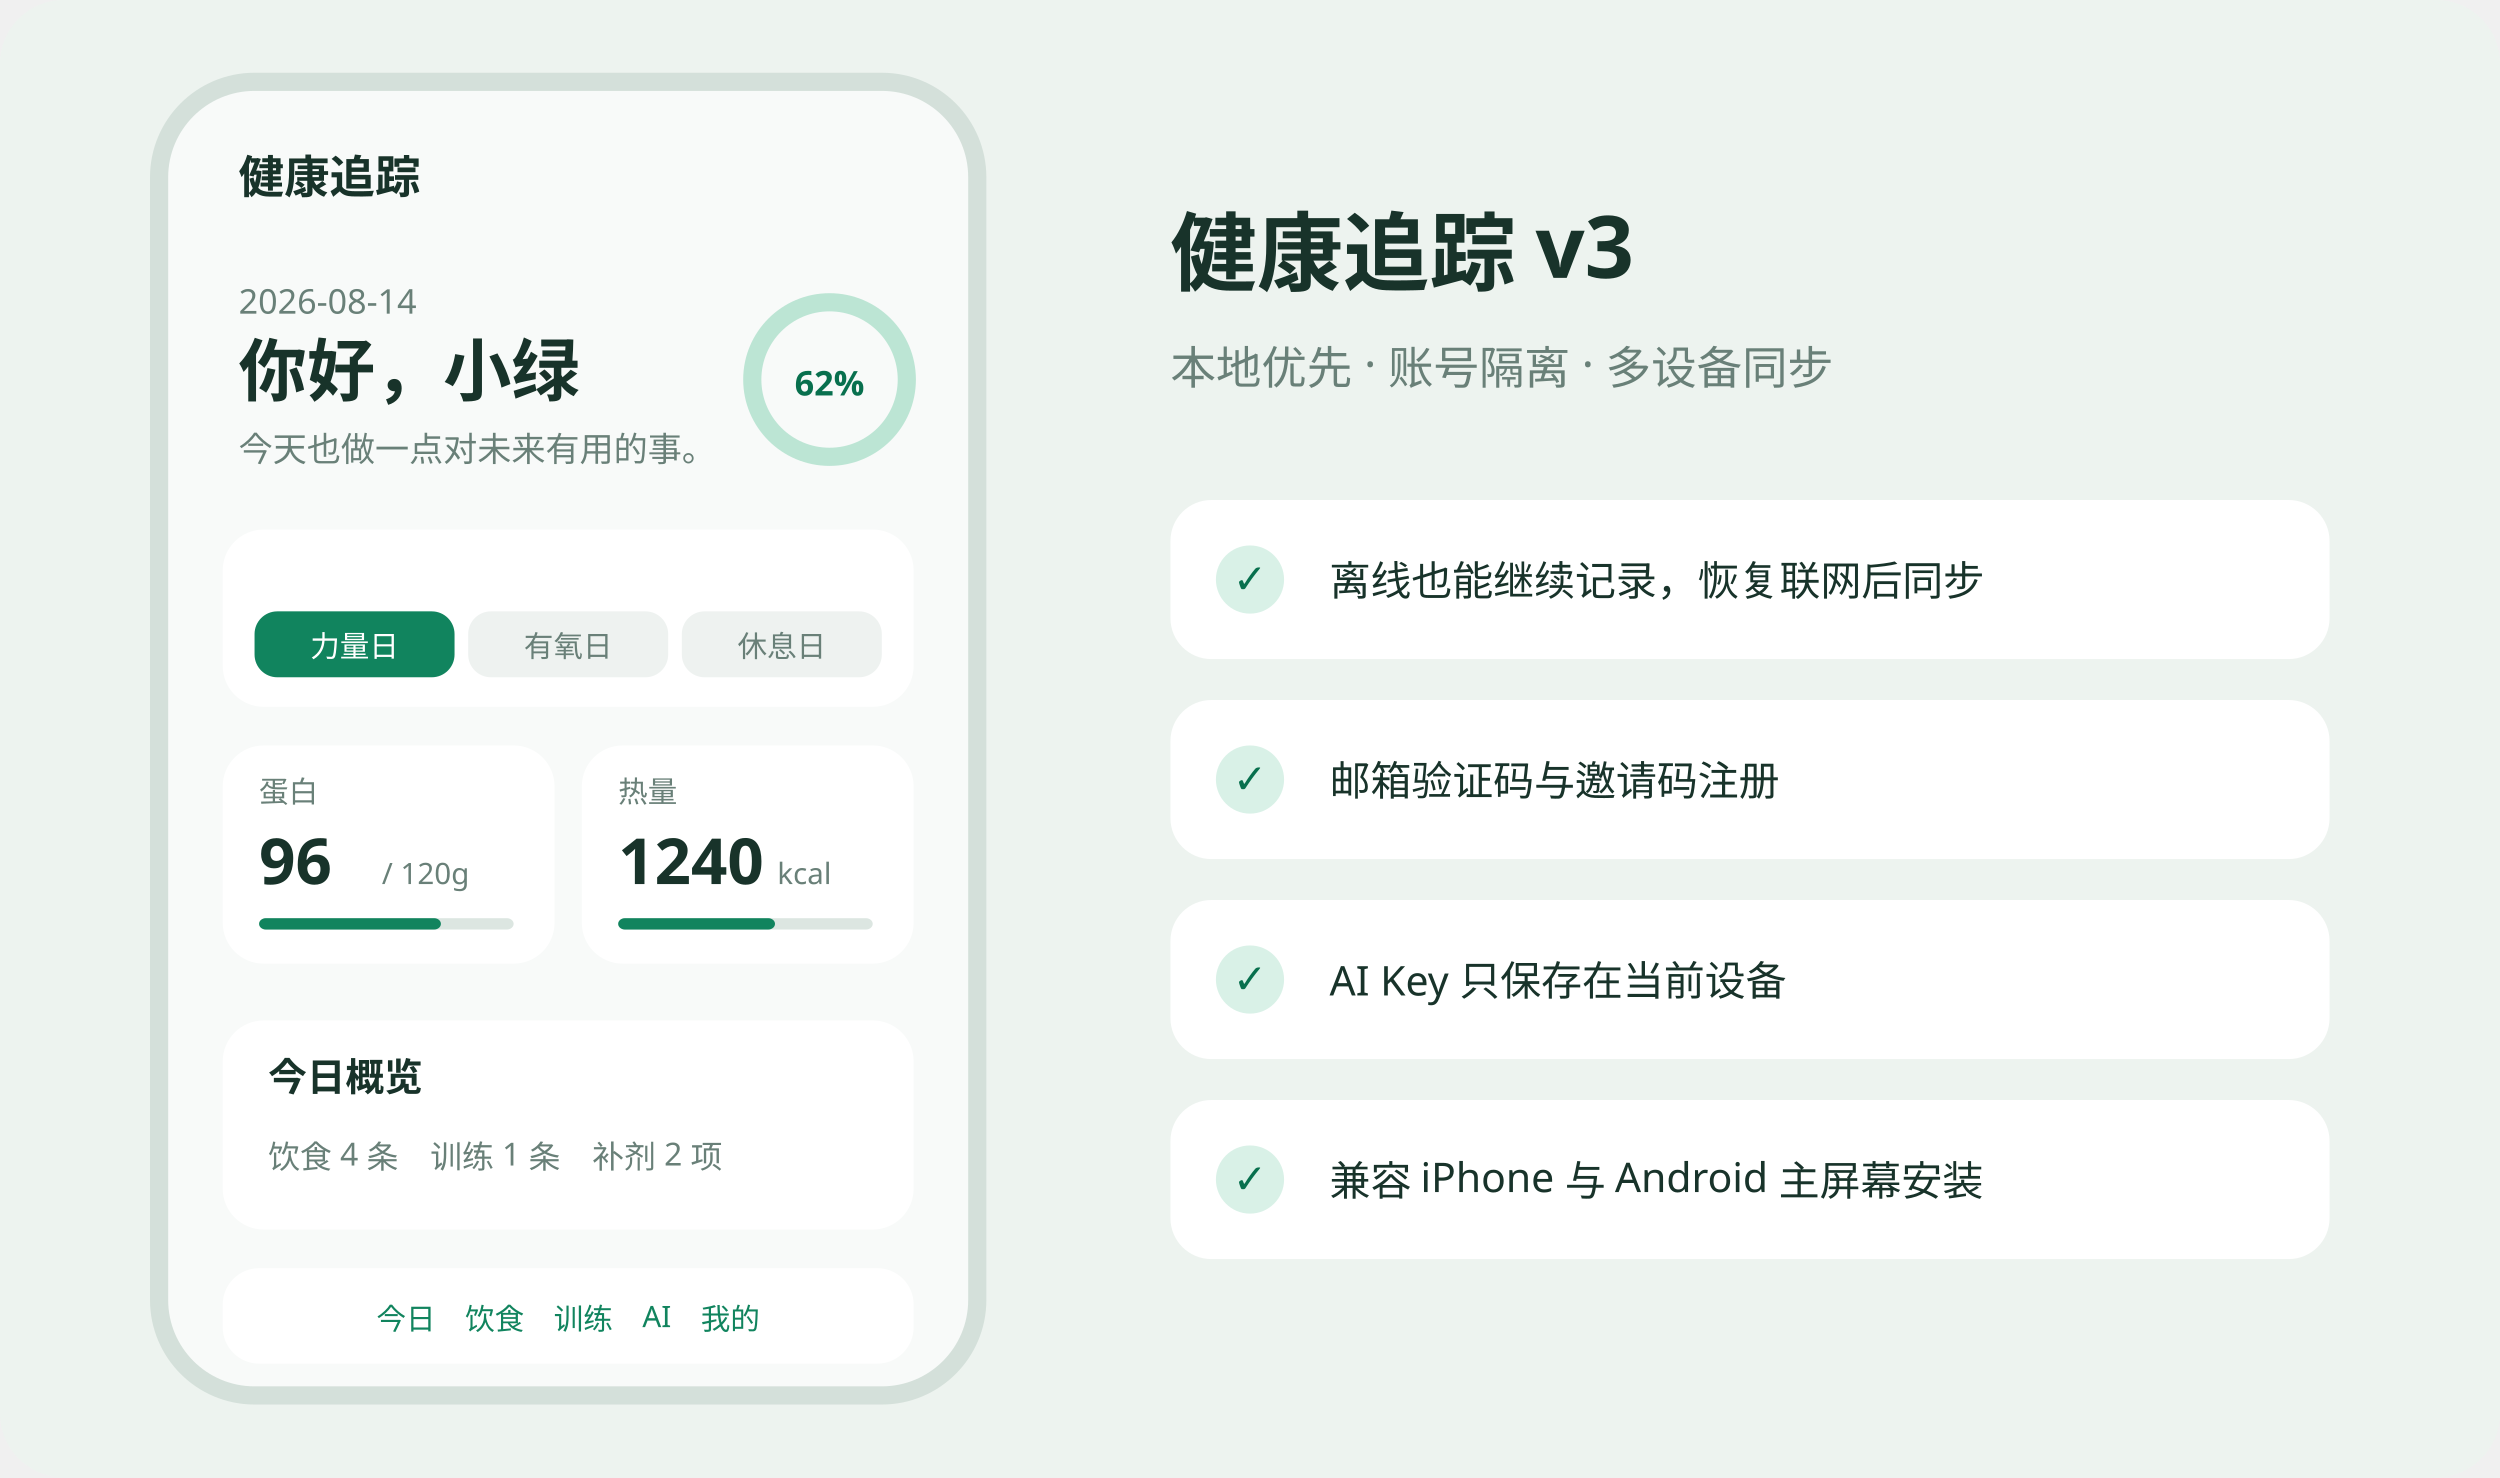
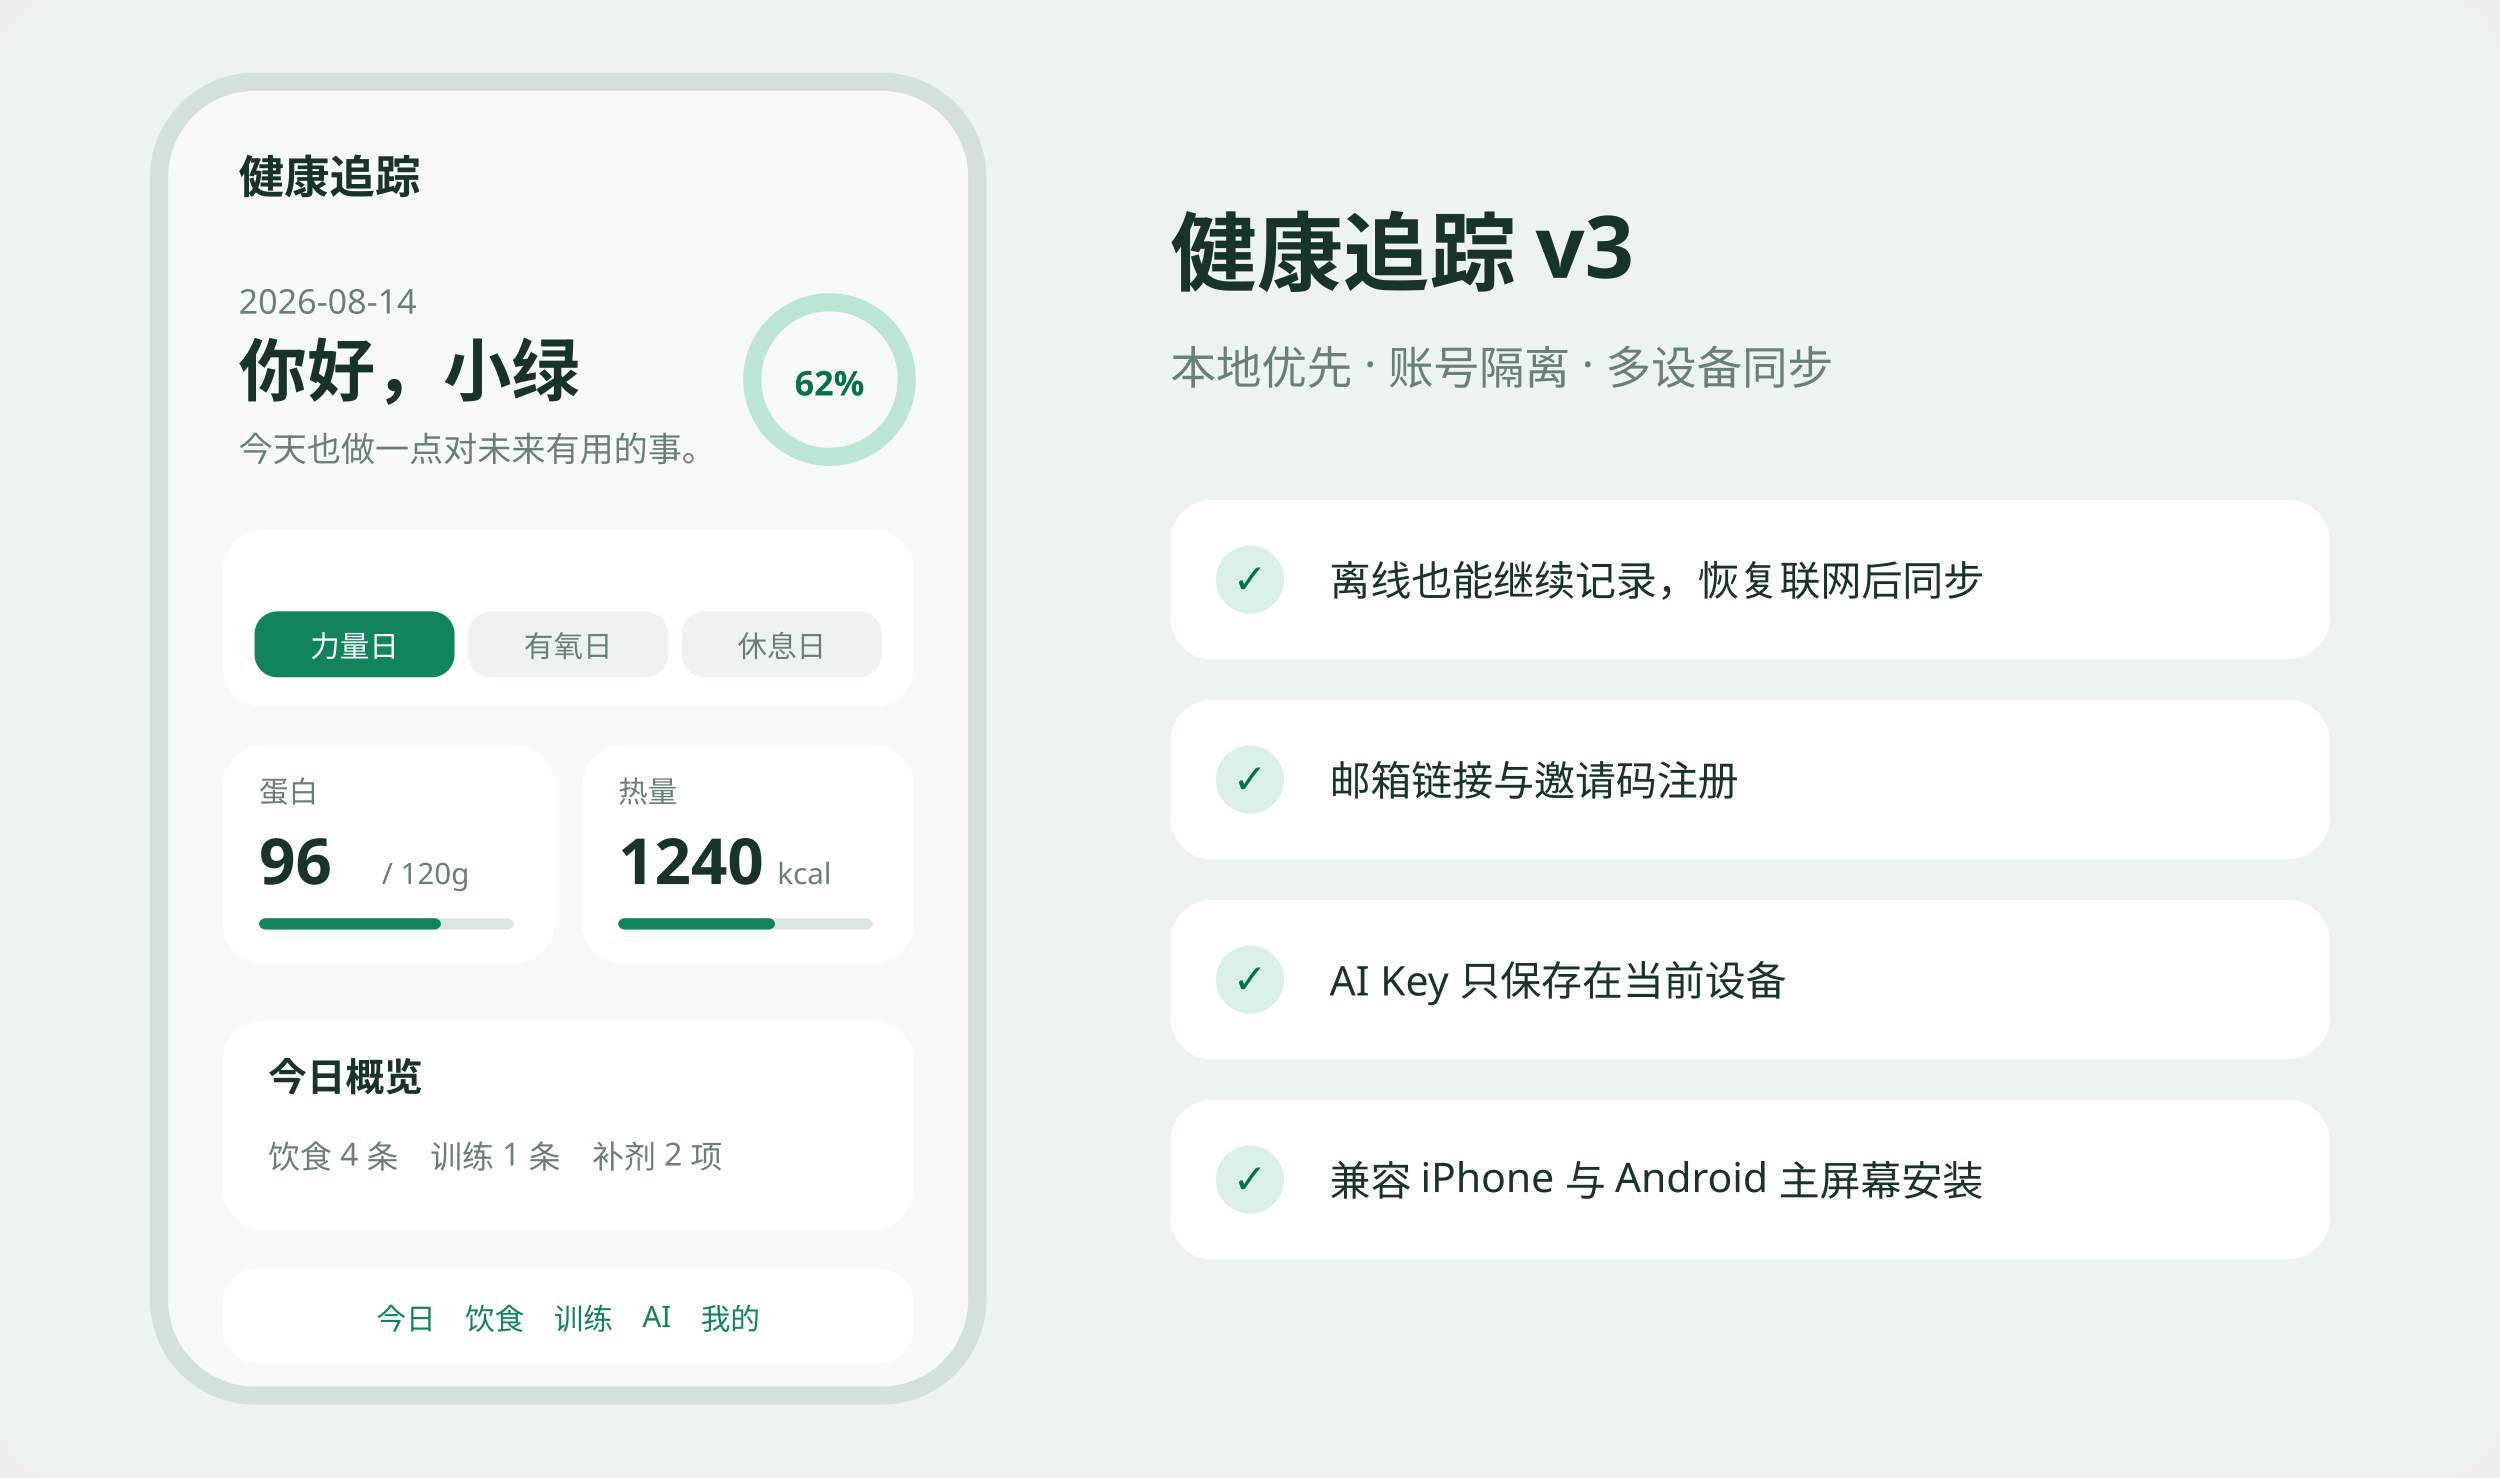
<svg xmlns="http://www.w3.org/2000/svg" width="1100" height="650" viewBox="0 0 1100 650">
  <rect width="1100" height="650" rx="28" fill="#edf3ef" />
  <rect x="70" y="36" width="360" height="578" rx="42" fill="#f8faf9" stroke="#d4e0da" stroke-width="8" />
  <text x="105" y="85" font-family="system-ui,sans-serif" font-size="20" font-weight="700" fill="#18332a">健康追踪</text>
  <text x="105" y="138" font-family="system-ui,sans-serif" font-size="15" fill="#698078">2026-08-14</text>
  <text x="105" y="174" font-family="system-ui,sans-serif" font-size="30" font-weight="800" fill="#18332a">你好，小绿</text>
  <text x="105" y="203" font-family="system-ui,sans-serif" font-size="15" fill="#698078">今天也做一点对未来有用的事。</text>
  <circle cx="365" cy="167" r="34" fill="none" stroke="#bce5d4" stroke-width="8" />
  <text x="365" y="174" text-anchor="middle" font-family="system-ui,sans-serif" font-size="15" font-weight="800" fill="#08704e">62%</text>
  <rect x="98" y="233" width="304" height="78" rx="18" fill="white" />
  <rect x="112" y="269" width="88" height="29" rx="10" fill="#11845e" />
  <rect x="206" y="269" width="88" height="29" rx="10" fill="#eef2f0" />
  <rect x="300" y="269" width="88" height="29" rx="10" fill="#eef2f0" />
  <text x="156" y="289" text-anchor="middle" font-family="system-ui,sans-serif" font-size="13" fill="white">力量日</text>
  <text x="250" y="289" text-anchor="middle" font-family="system-ui,sans-serif" font-size="13" fill="#698078">有氧日</text>
  <text x="344" y="289" text-anchor="middle" font-family="system-ui,sans-serif" font-size="13" fill="#698078">休息日</text>
  <g font-family="system-ui,sans-serif">
    <rect x="98" y="328" width="146" height="96" rx="18" fill="white" />
    <text x="114" y="353" font-size="13" fill="#698078">蛋白</text>
    <text x="114" y="389" font-size="28" font-weight="800" fill="#18332a">96</text>
    <text x="168" y="389" font-size="13" fill="#698078">/ 120g</text>
    <rect x="114" y="404" width="112" height="5" rx="3" fill="#dce6e1" />
    <rect x="114" y="404" width="80" height="5" rx="3" fill="#11845e" />
    <rect x="256" y="328" width="146" height="96" rx="18" fill="white" />
    <text x="272" y="353" font-size="13" fill="#698078">热量</text>
    <text x="272" y="389" font-size="28" font-weight="800" fill="#18332a">1240</text>
    <text x="342" y="389" font-size="13" fill="#698078">kcal</text>
    <rect x="272" y="404" width="112" height="5" rx="3" fill="#dce6e1" />
    <rect x="272" y="404" width="69" height="5" rx="3" fill="#11845e" />
  </g>
  <rect x="98" y="449" width="304" height="92" rx="18" fill="white" />
  <text x="118" y="480" font-family="system-ui,sans-serif" font-size="17" font-weight="700" fill="#18332a">今日概览</text>
  <text x="118" y="514" font-family="system-ui,sans-serif" font-size="14" fill="#698078">饮食 4 条　训练 1 条　补剂 2 项</text>
  <rect x="98" y="558" width="304" height="42" rx="16" fill="white" />
  <text x="250" y="585" text-anchor="middle" font-family="system-ui,sans-serif" font-size="13" fill="#11845e">今日　饮食　训练　AI　我的</text>
  <text x="515" y="125" font-family="system-ui,sans-serif" font-size="38" font-weight="800" fill="#18332a">健康追踪 v3</text>
  <text x="515" y="169" font-family="system-ui,sans-serif" font-size="20" fill="#698078">本地优先 · 账号隔离 · 多设备同步</text>
  <g font-family="system-ui,sans-serif" font-size="18" fill="#18332a">
    <rect x="515" y="220" width="510" height="70" rx="18" fill="white" />
    <circle cx="550" cy="255" r="15" fill="#d9f1e7" />
    <text x="550" y="261" text-anchor="middle" fill="#08704e">✓</text>
    <text x="585" y="262">离线也能继续记录，恢复联网后同步</text>
    <rect x="515" y="308" width="510" height="70" rx="18" fill="white" />
    <circle cx="550" cy="343" r="15" fill="#d9f1e7" />
    <text x="550" y="349" text-anchor="middle" fill="#08704e">✓</text>
-     <text x="585" y="350">邮箱验证码与邀请码注册</text>
+     <text x="585" y="350">邮箱链接与邀请码注册</text>
    <rect x="515" y="396" width="510" height="70" rx="18" fill="white" />
    <circle cx="550" cy="431" r="15" fill="#d9f1e7" />
    <text x="550" y="437" text-anchor="middle" fill="#08704e">✓</text>
    <text x="585" y="438">AI Key 只保存在当前设备</text>
    <rect x="515" y="484" width="510" height="70" rx="18" fill="white" />
    <circle cx="550" cy="519" r="15" fill="#d9f1e7" />
    <text x="550" y="525" text-anchor="middle" fill="#08704e">✓</text>
    <text x="585" y="526">兼容 iPhone 与 Android 主屏幕安装</text>
  </g>
</svg>
